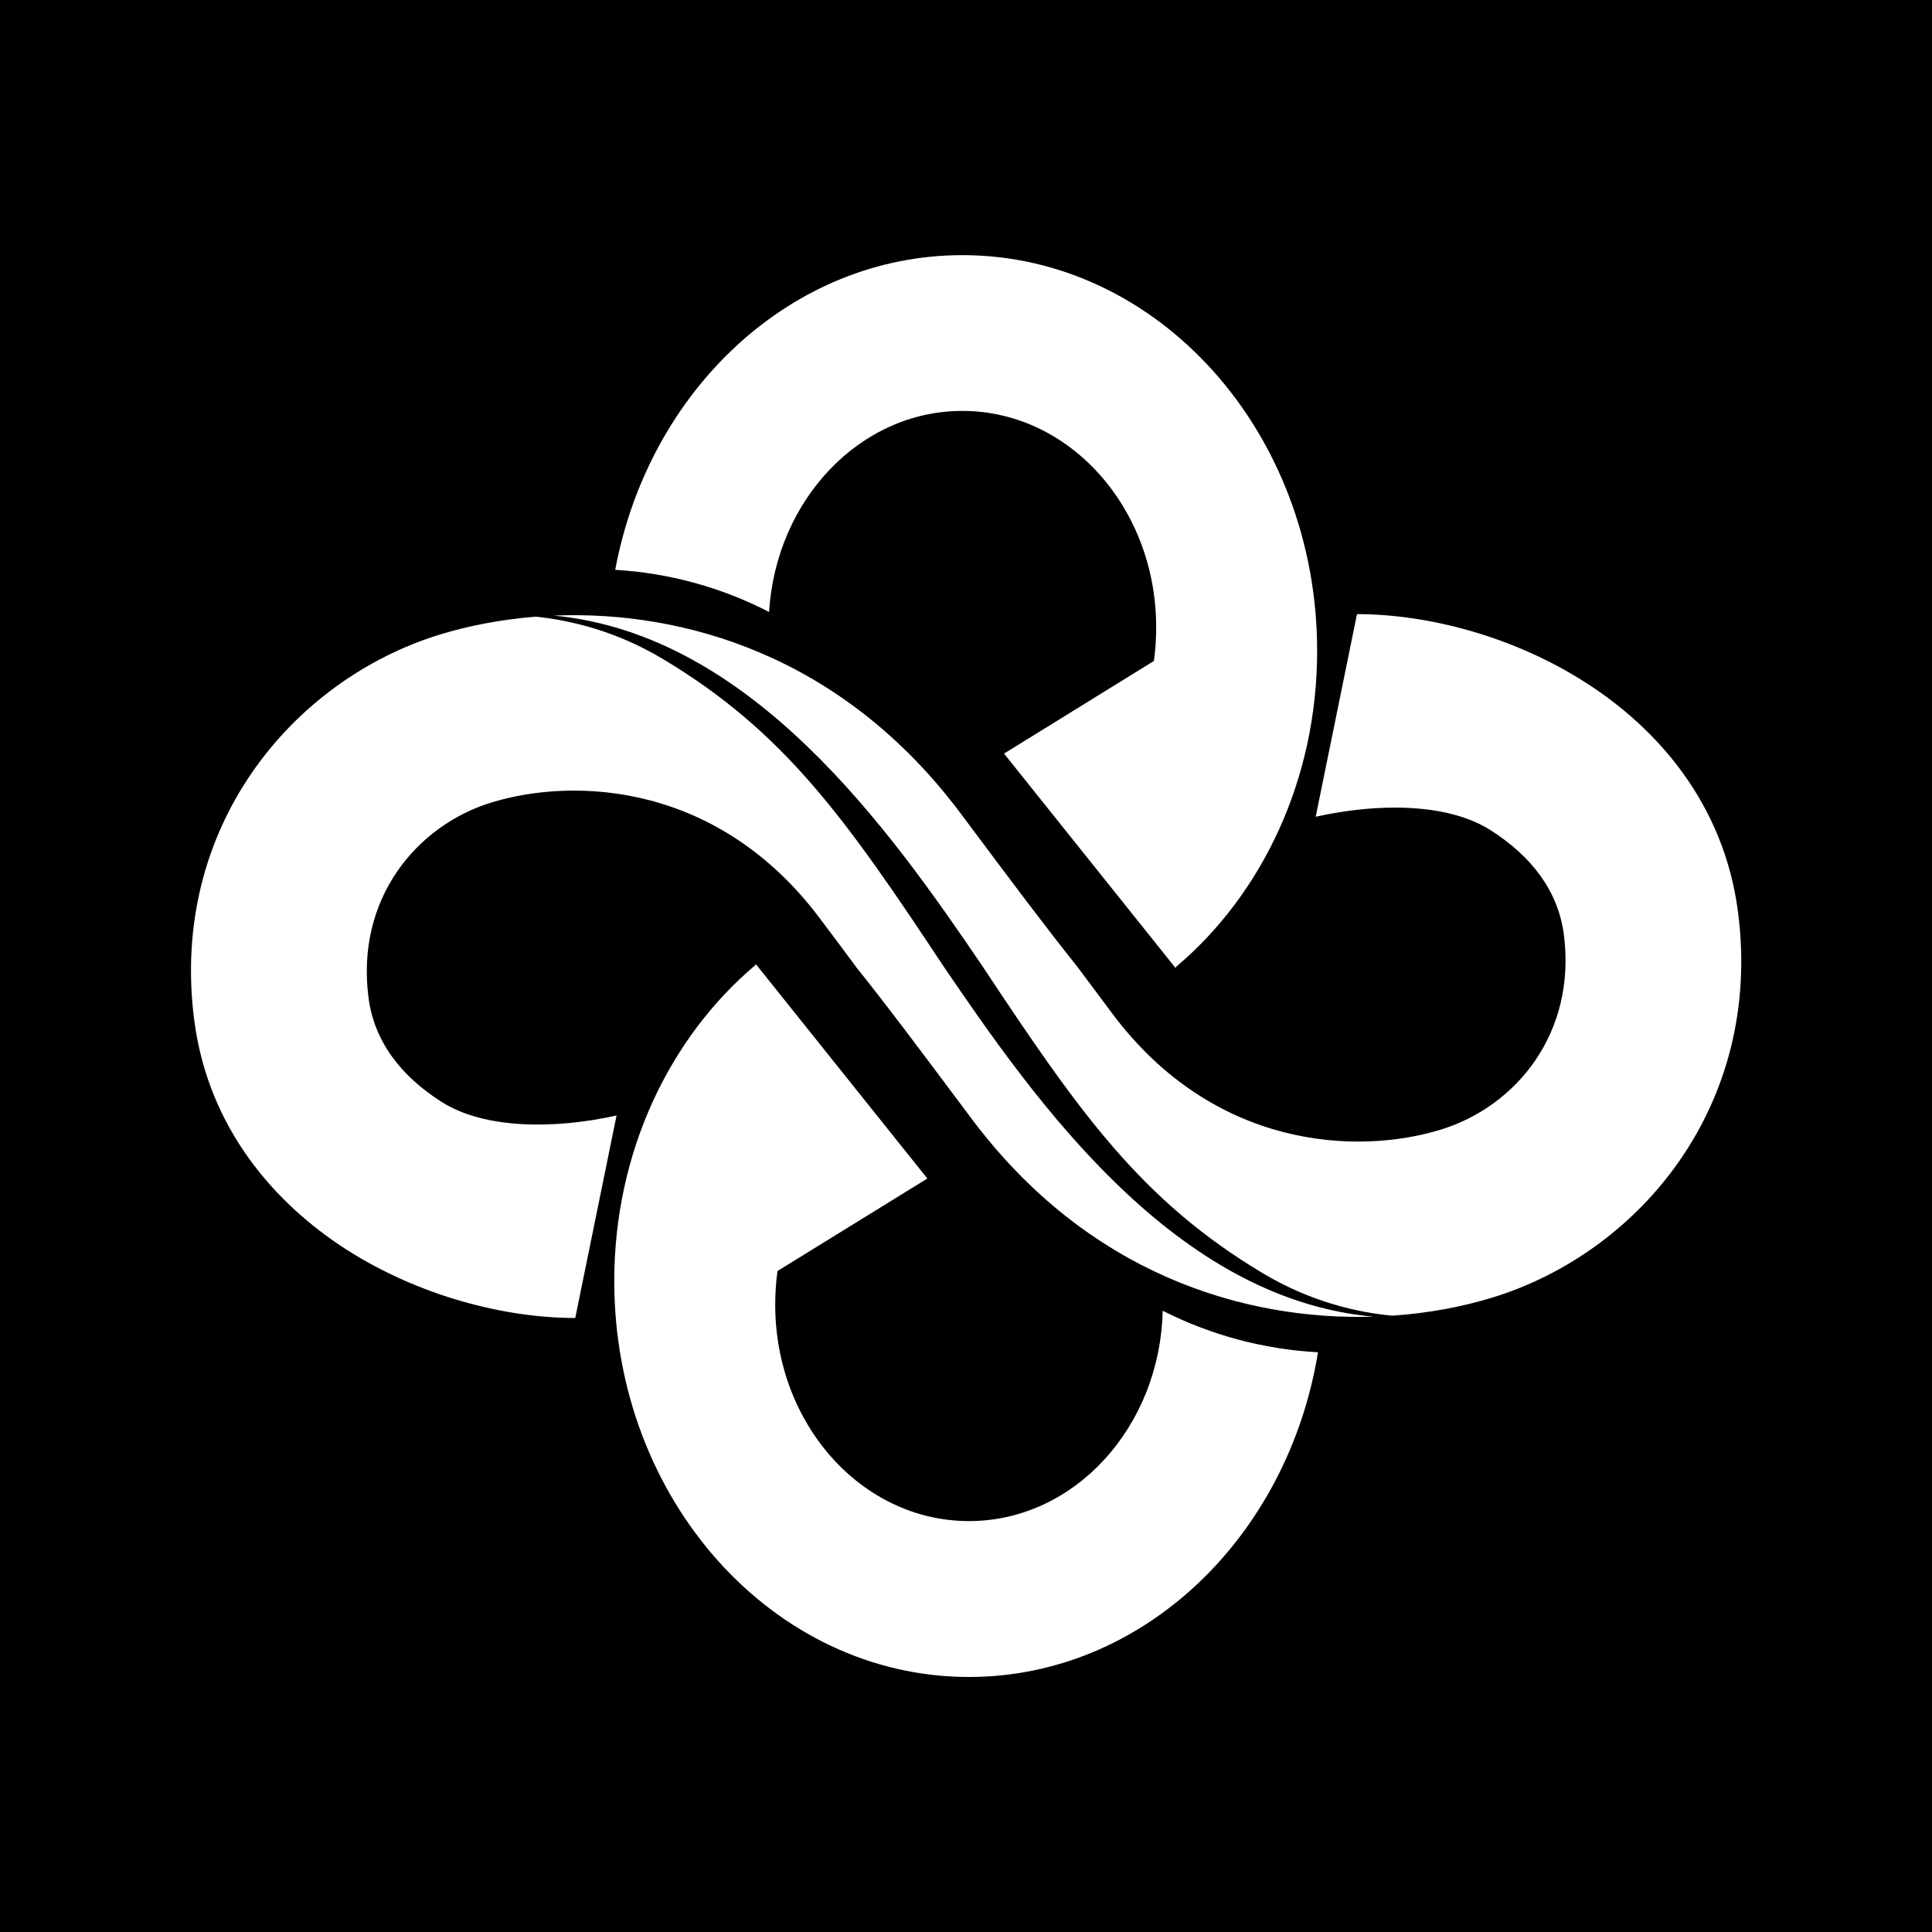
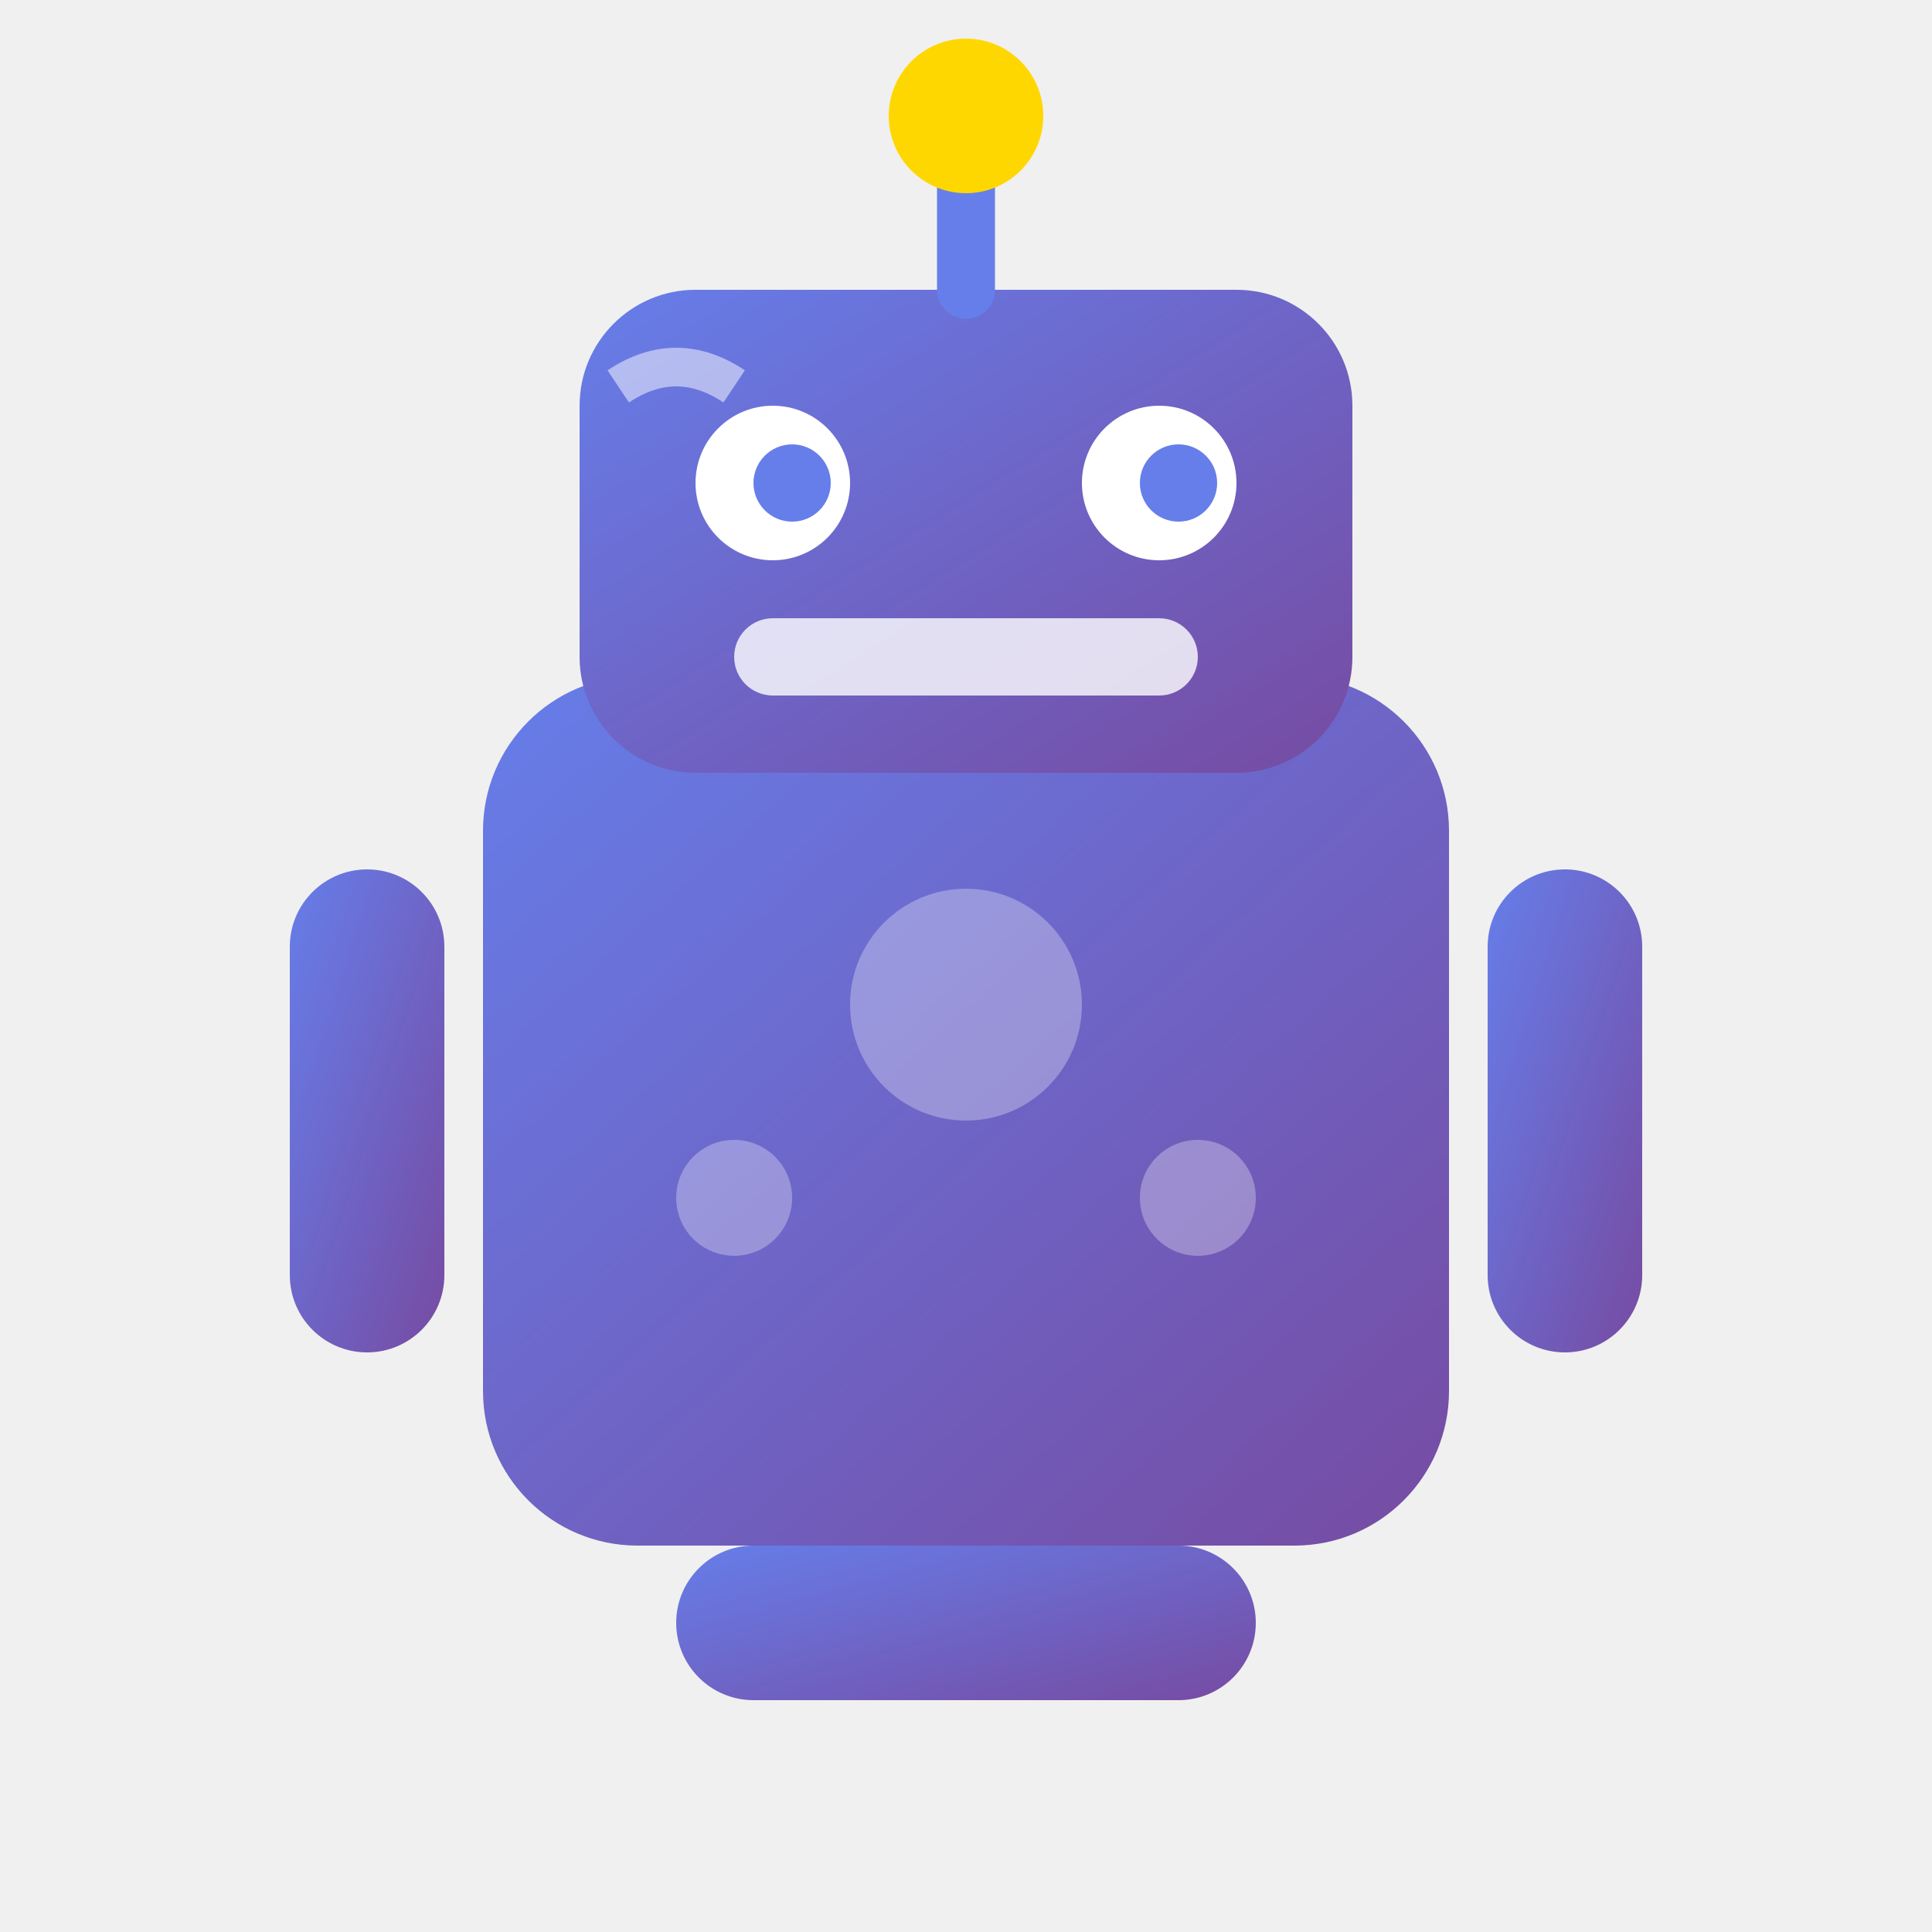
- <svg xmlns="http://www.w3.org/2000/svg" width="16" height="16" viewBox="0 0 16 16" fill="none">
-   <g clip-path="url(#clip0_121_6473)">
-     <path d="M16 0H0V16H16V0Z" fill="black" />
-     <path fill-rule="evenodd" clip-rule="evenodd" d="M5.095 4.719C5.372 3.231 6.554 2.113 7.97 2.113C9.592 2.113 10.908 3.58 10.908 5.391C10.908 6.458 10.45 7.407 9.742 8.005L9.735 8.016L8.315 6.241L9.556 5.474C9.569 5.383 9.575 5.29 9.575 5.195C9.575 4.206 8.857 3.403 7.97 3.403C7.122 3.403 6.427 4.138 6.369 5.068C5.983 4.869 5.552 4.746 5.095 4.719ZM4.438 5.107C4.147 5.13 3.878 5.183 3.643 5.255C2.419 5.631 1.4 6.855 1.609 8.452C1.726 9.343 2.274 9.969 2.878 10.354C3.472 10.731 4.175 10.915 4.764 10.915L5.106 9.238C4.593 9.352 4.014 9.352 3.658 9.126C3.313 8.907 3.098 8.618 3.052 8.263C2.945 7.446 3.447 6.837 4.07 6.646C4.761 6.434 5.951 6.484 6.792 7.609C6.835 7.666 6.877 7.723 6.919 7.778C6.975 7.854 7.03 7.928 7.085 8.001H7.084C7.342 8.322 7.626 8.703 7.965 9.156L8.045 9.263C9.012 10.556 10.31 10.937 11.374 10.904C9.728 10.756 8.582 9.132 7.813 8.001H7.813C7.005 6.781 6.496 6.059 5.489 5.457C5.104 5.226 4.726 5.137 4.438 5.107ZM11.531 10.896C11.24 10.869 10.854 10.781 10.459 10.545C9.453 9.943 8.944 9.221 8.136 8.001H8.136C7.369 6.872 6.226 5.253 4.586 5.098C5.658 5.054 6.978 5.428 7.957 6.738L8.037 6.845C8.376 7.299 8.661 7.68 8.918 8.001H8.918C8.972 8.074 9.028 8.148 9.084 8.223C9.125 8.279 9.168 8.335 9.21 8.392C10.051 9.517 11.241 9.568 11.932 9.355C12.555 9.164 13.057 8.555 12.951 7.738C12.904 7.383 12.689 7.095 12.344 6.875C11.989 6.649 11.41 6.649 10.896 6.764L11.238 5.086C11.827 5.086 12.531 5.27 13.124 5.648C13.729 6.032 14.276 6.658 14.393 7.549C14.602 9.147 13.584 10.37 12.359 10.746C12.115 10.821 11.834 10.875 11.531 10.896ZM8.025 13.888C9.467 13.888 10.666 12.728 10.915 11.199C10.454 11.174 10.018 11.052 9.629 10.855C9.606 11.821 8.896 12.597 8.025 12.597C7.138 12.597 6.42 11.795 6.42 10.805C6.42 10.71 6.426 10.617 6.439 10.526L7.68 9.76L6.26 7.985L6.253 7.995C5.545 8.593 5.087 9.542 5.087 10.609C5.087 12.42 6.403 13.888 8.025 13.888Z" fill="white" />
-   </g>
+ <svg xmlns="http://www.w3.org/2000/svg" viewBox="0 0 100 100">
  <defs>
-     <clipPath id="clip0_121_6473">
-       <rect width="16" height="16" fill="white" />
-     </clipPath>
+     <linearGradient id="robotGradient" x1="0%" y1="0%" x2="100%" y2="100%">
+       <stop offset="0%" style="stop-color:#667eea;stop-opacity:1" />
+       <stop offset="100%" style="stop-color:#764ba2;stop-opacity:1" />
+     </linearGradient>
  </defs>
+   <rect x="25" y="35" width="50" height="45" rx="8" fill="url(#robotGradient)" />
+   <rect x="30" y="15" width="40" height="25" rx="6" fill="url(#robotGradient)" />
+   <line x1="50" y1="15" x2="50" y2="8" stroke="#667eea" stroke-width="3" stroke-linecap="round" />
+   <circle cx="50" cy="6" r="4" fill="#ffd700" />
+   <circle cx="40" cy="25" r="4" fill="#ffffff" />
+   <circle cx="60" cy="25" r="4" fill="#ffffff" />
+   <circle cx="41" cy="25" r="2" fill="#667eea" />
+   <circle cx="61" cy="25" r="2" fill="#667eea" />
+   <rect x="38" y="32" width="24" height="4" rx="2" fill="#ffffff" opacity="0.8" />
+   <rect x="15" y="45" width="8" height="25" rx="4" fill="url(#robotGradient)" />
+   <rect x="77" y="45" width="8" height="25" rx="4" fill="url(#robotGradient)" />
+   <circle cx="50" cy="52" r="6" fill="#ffffff" opacity="0.3" />
+   <circle cx="38" cy="62" r="3" fill="#ffffff" opacity="0.3" />
+   <circle cx="62" cy="62" r="3" fill="#ffffff" opacity="0.3" />
+   <rect x="35" y="80" width="30" height="8" rx="4" fill="url(#robotGradient)" />
+   <path d="M 32 20 Q 35 18 38 20" stroke="#ffffff" stroke-width="2" fill="none" opacity="0.5" />
</svg>
